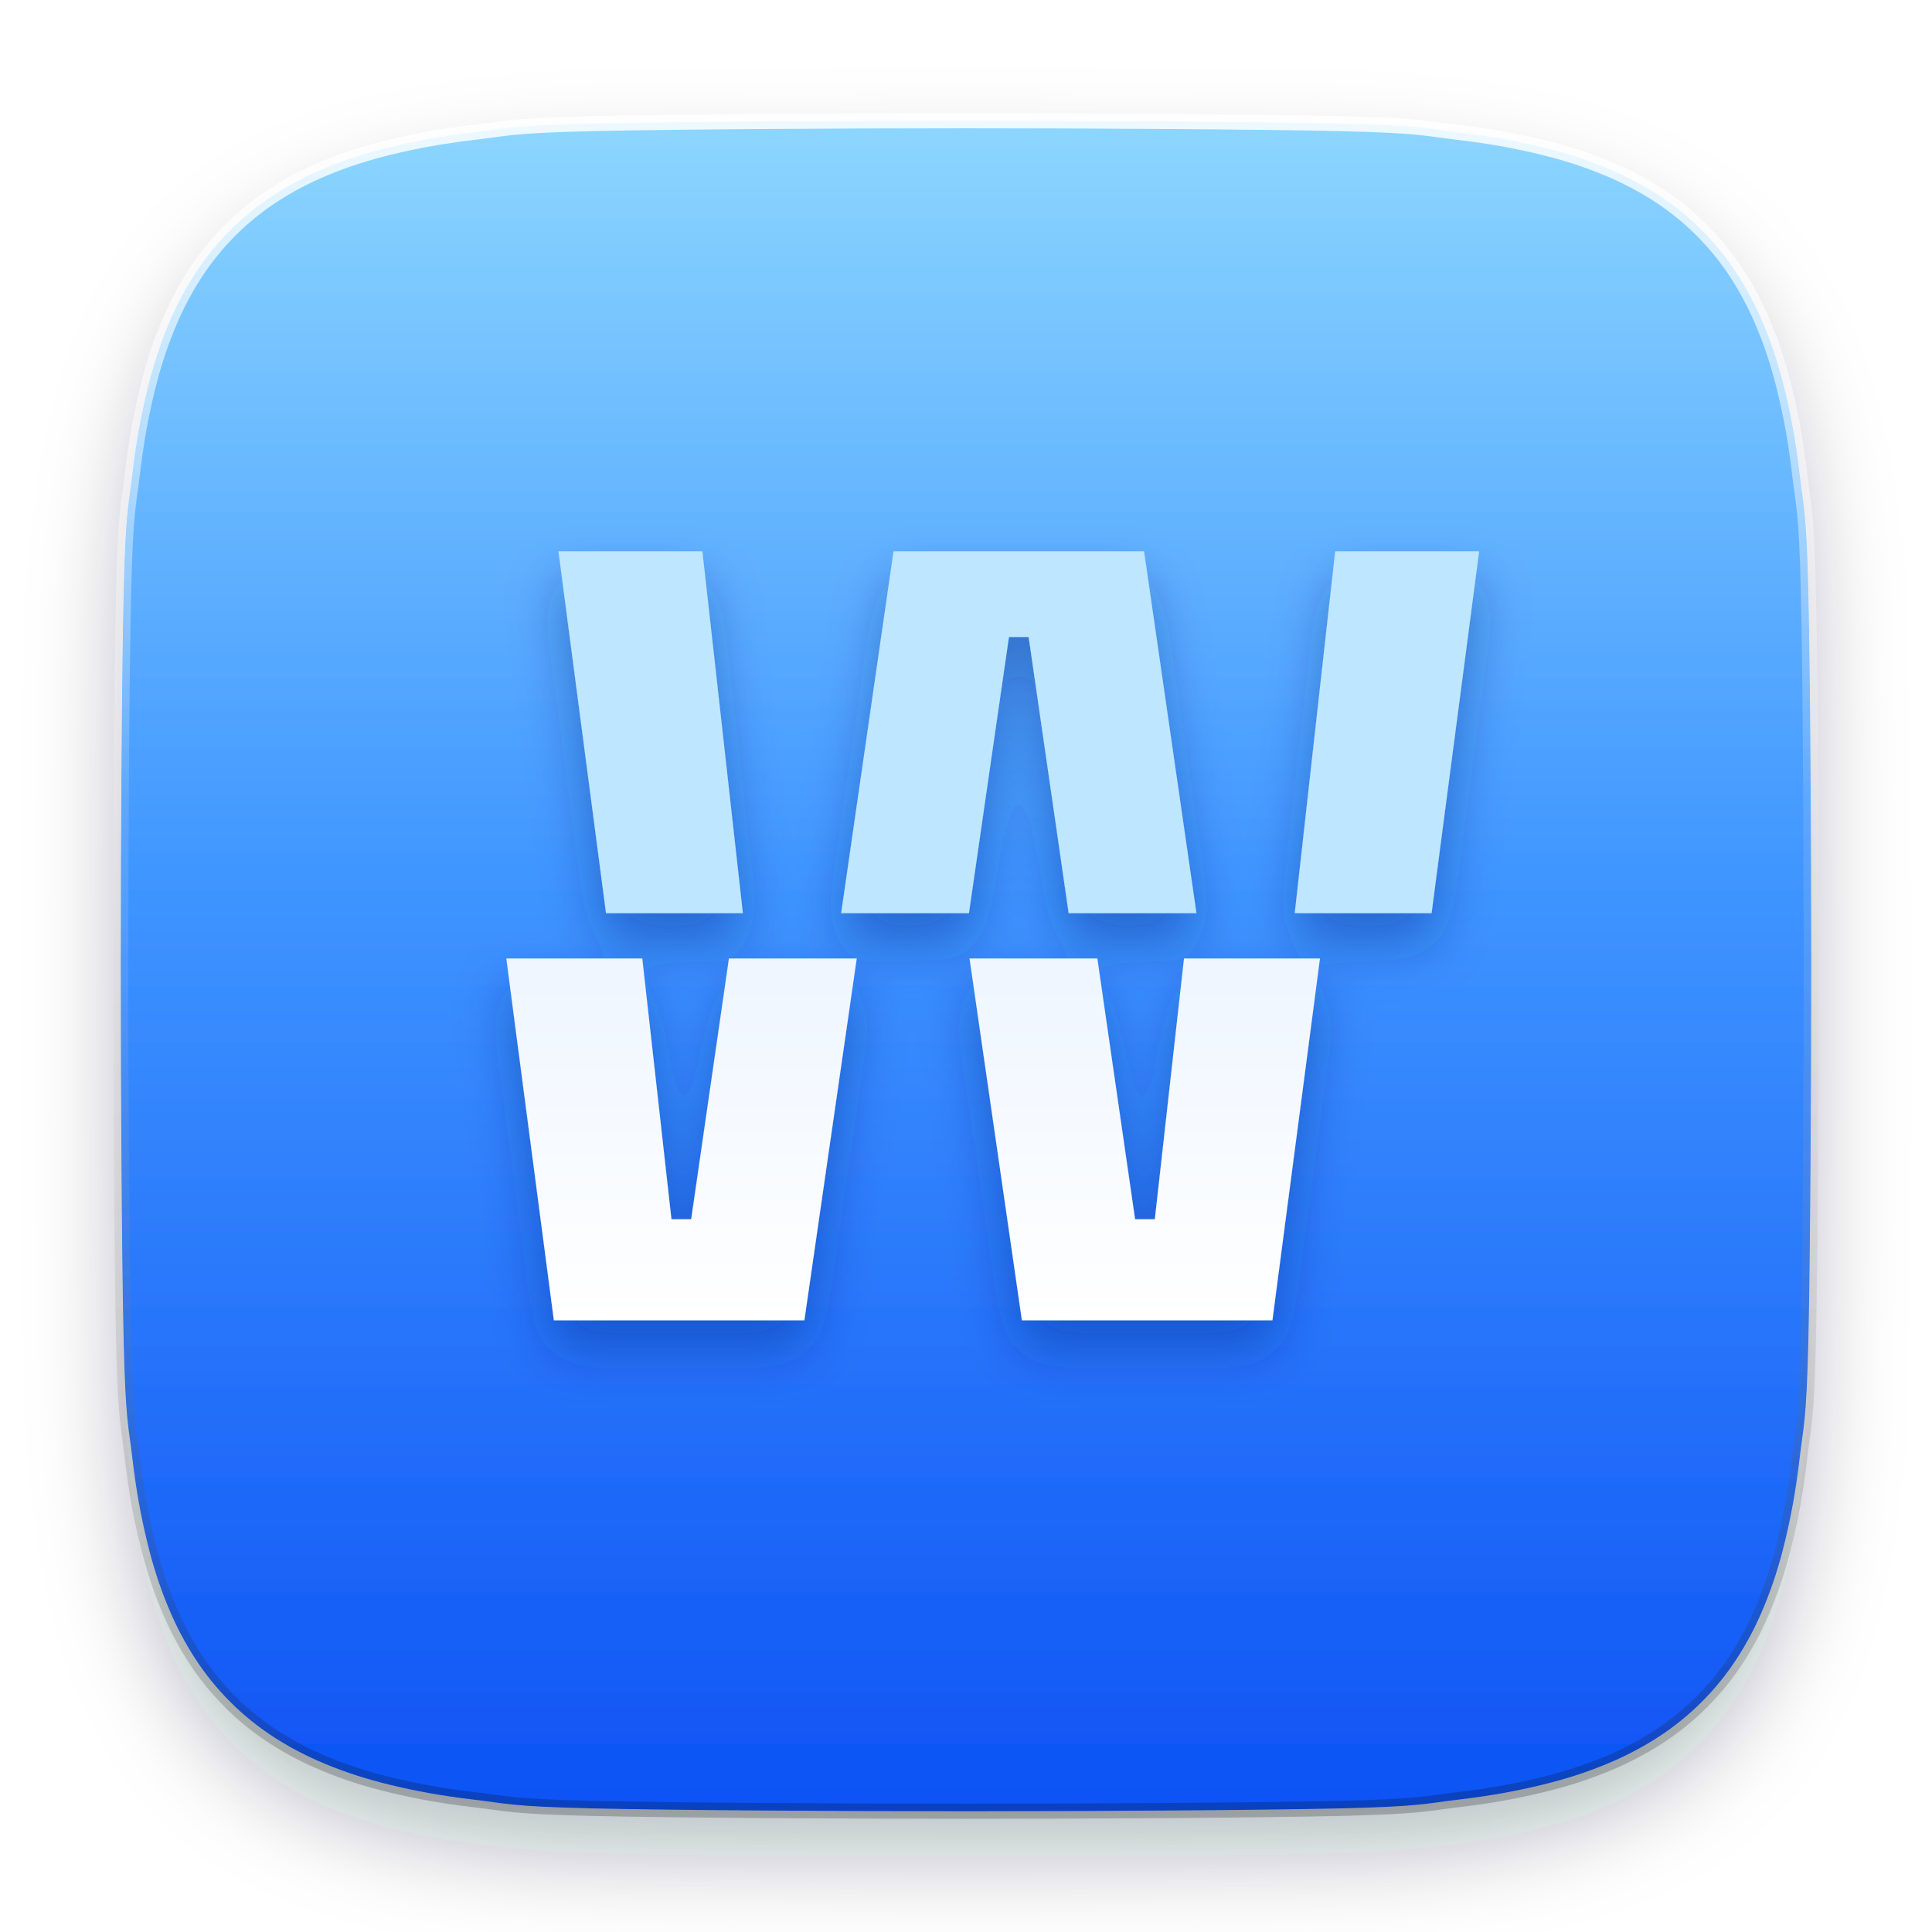
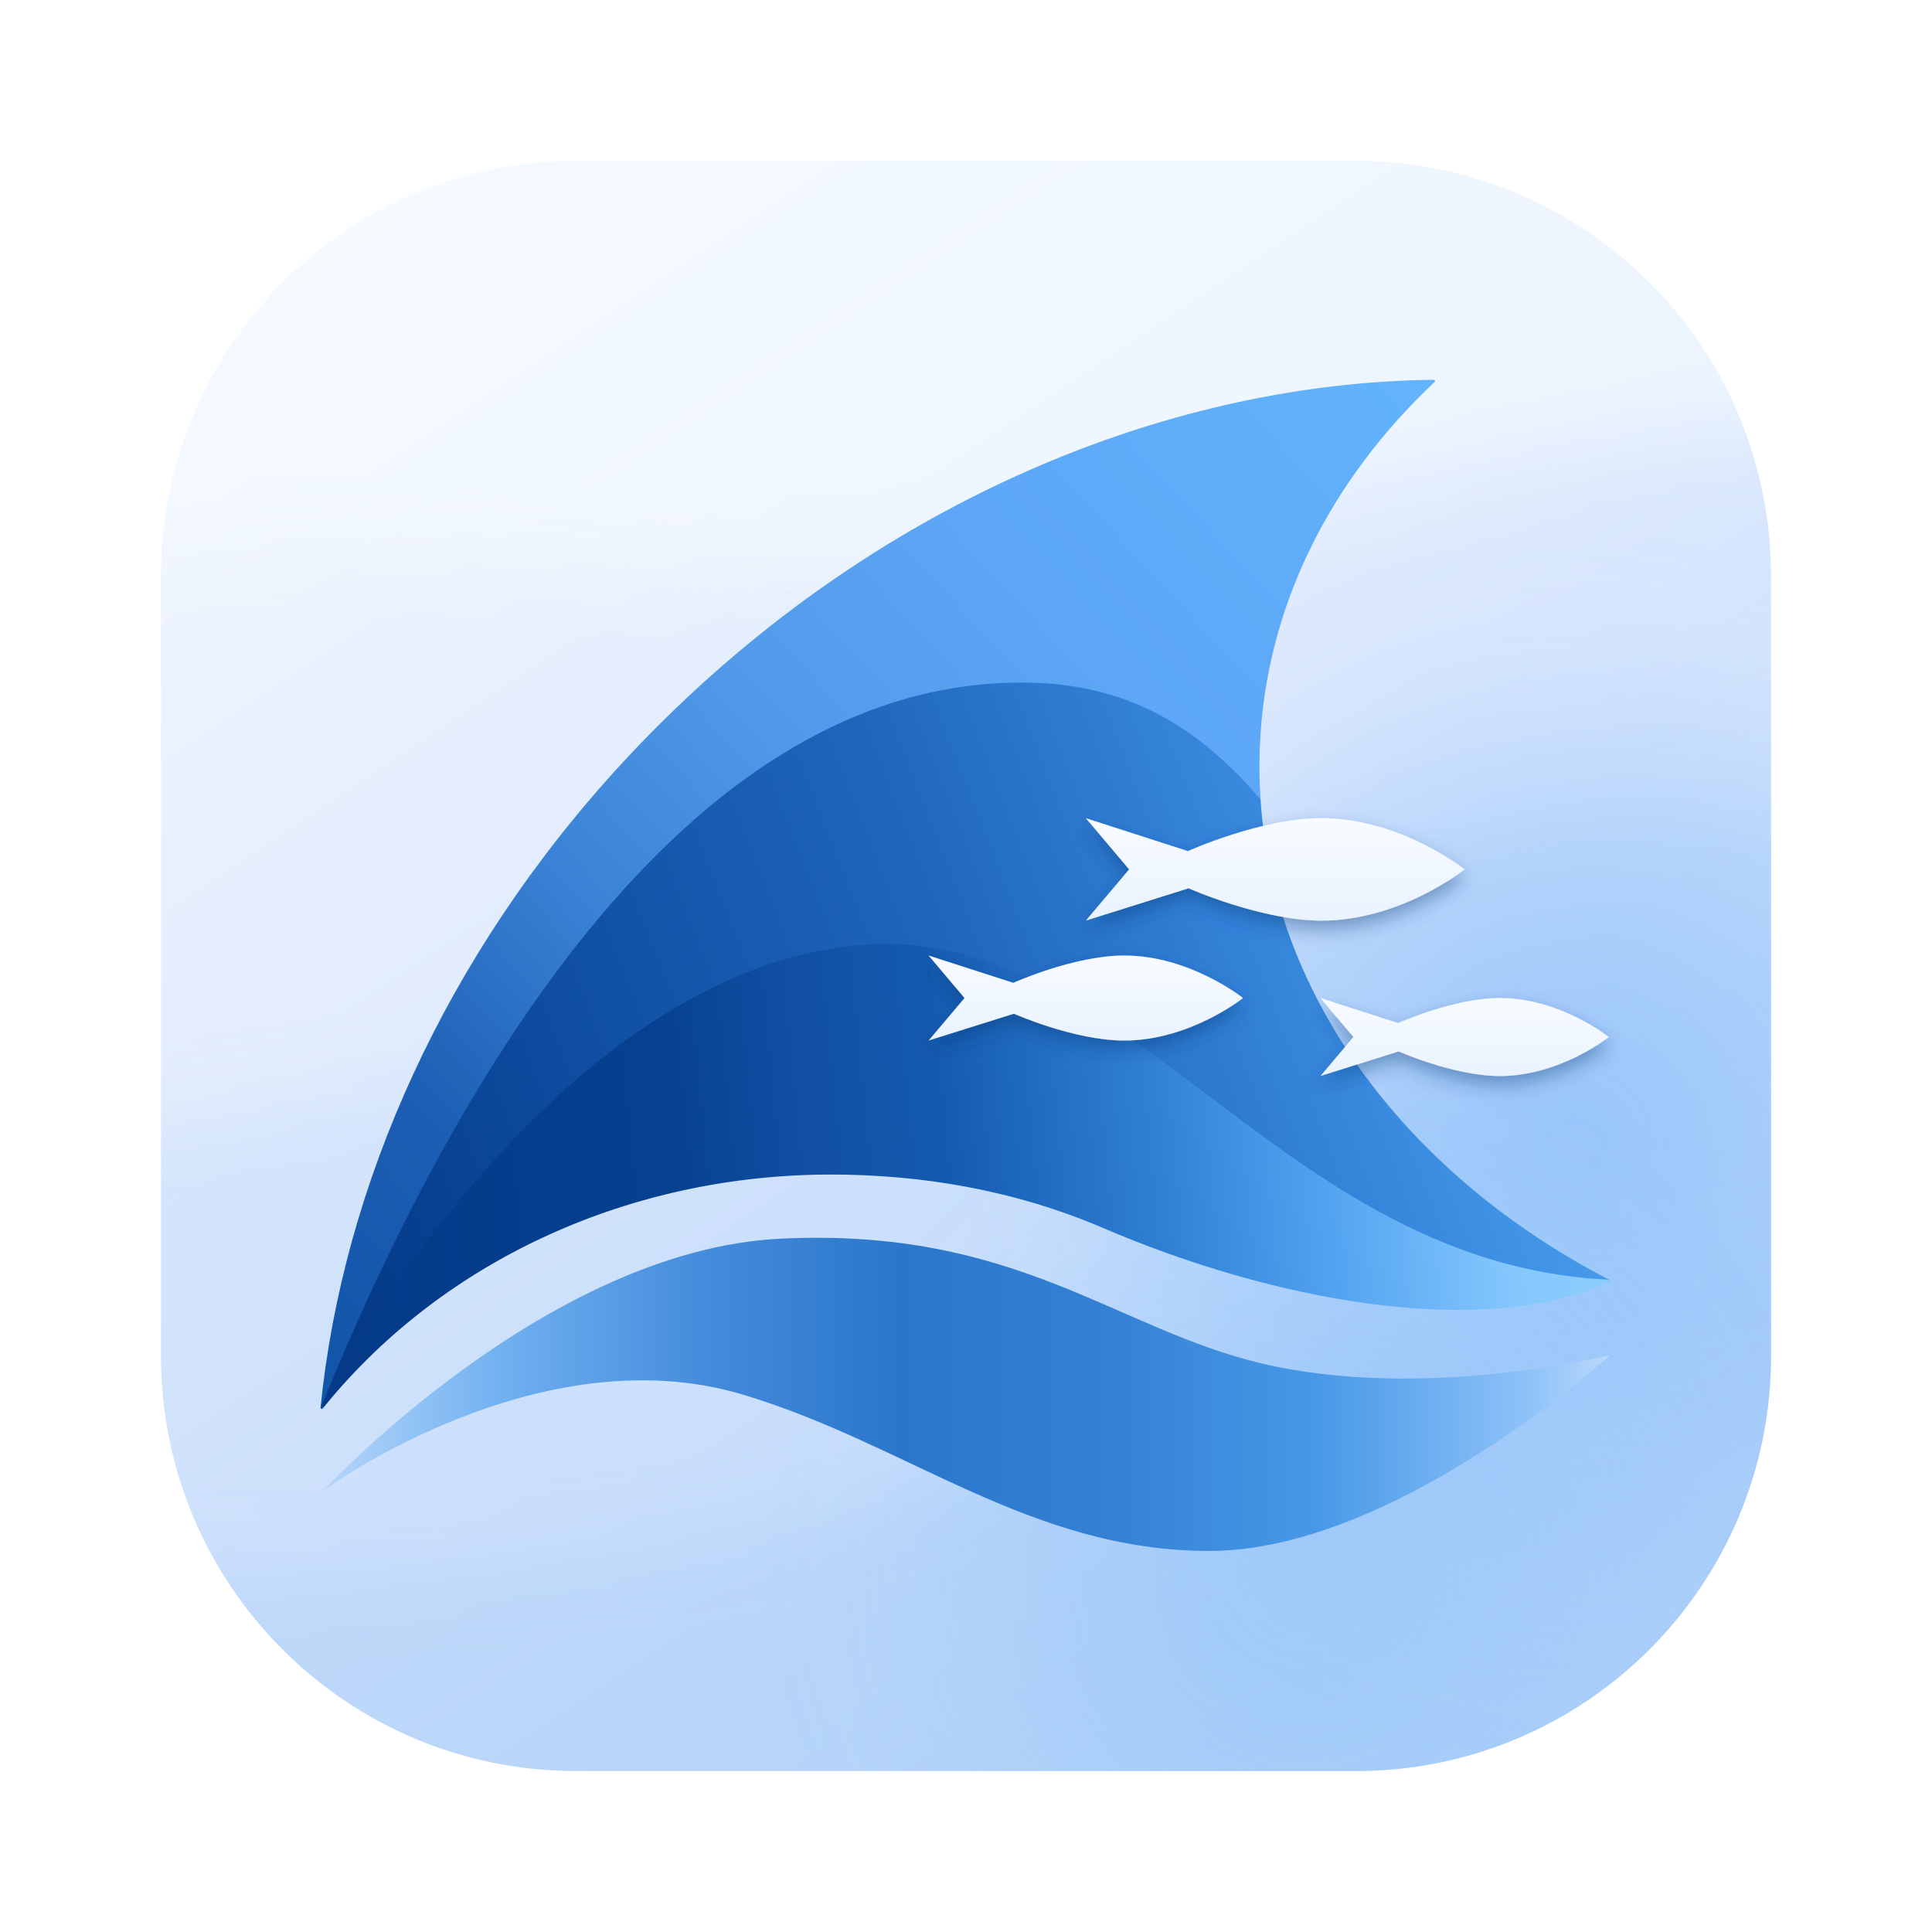
- <svg xmlns="http://www.w3.org/2000/svg" viewBox="0 0 256 256">
+ <svg xmlns="http://www.w3.org/2000/svg" viewBox="0 0 1080 1080" width="1080" height="1080">
  <defs>
-     <clipPath id="tile">
-       <path d="M240.00 128.00 C240.00 144.53 239.87 166.73 239.62 177.60 C239.36 188.47 238.98 188.78 238.46 193.23 C237.94 197.67 237.30 200.99 236.51 204.27 C235.72 207.55 234.81 210.29 233.74 212.88 C232.67 215.47 231.47 217.73 230.10 219.83 C228.72 221.94 227.21 223.79 225.50 225.50 C223.79 227.21 221.94 228.72 219.83 230.10 C217.73 231.47 215.47 232.67 212.88 233.74 C210.29 234.81 207.55 235.72 204.27 236.51 C200.99 237.30 197.67 237.94 193.23 238.46 C188.78 238.98 188.47 239.36 177.60 239.62 C166.73 239.87 144.53 240.00 128.00 240.00 C111.47 240.00 89.27 239.87 78.40 239.62 C67.53 239.36 67.22 238.98 62.77 238.46 C58.33 237.94 55.01 237.30 51.73 236.51 C48.45 235.72 45.71 234.81 43.12 233.74 C40.53 232.67 38.27 231.47 36.17 230.10 C34.06 228.72 32.21 227.21 30.50 225.50 C28.79 223.79 27.28 221.94 25.90 219.83 C24.53 217.73 23.33 215.47 22.26 212.88 C21.19 210.29 20.28 207.55 19.49 204.27 C18.70 200.99 18.06 197.67 17.54 193.23 C17.02 188.78 16.64 188.47 16.38 177.60 C16.13 166.73 16.00 144.53 16.00 128.00 C16.00 111.47 16.13 89.27 16.38 78.40 C16.64 67.53 17.02 67.22 17.54 62.77 C18.06 58.33 18.70 55.01 19.49 51.73 C20.28 48.45 21.19 45.71 22.26 43.12 C23.33 40.53 24.53 38.27 25.90 36.17 C27.28 34.06 28.79 32.21 30.50 30.50 C32.21 28.79 34.06 27.28 36.17 25.90 C38.27 24.53 40.53 23.33 43.12 22.26 C45.71 21.19 48.45 20.28 51.73 19.49 C55.01 18.70 58.33 18.06 62.77 17.54 C67.22 17.02 67.53 16.64 78.40 16.38 C89.27 16.13 111.47 16.00 128.00 16.00 C144.53 16.00 166.73 16.13 177.60 16.38 C188.47 16.64 188.78 17.02 193.23 17.54 C197.67 18.06 200.99 18.70 204.27 19.49 C207.55 20.28 210.29 21.19 212.88 22.26 C215.47 23.33 217.73 24.53 219.83 25.90 C221.94 27.28 223.79 28.79 225.50 30.50 C227.21 32.21 228.72 34.06 230.10 36.17 C231.47 38.27 232.67 40.53 233.74 43.12 C234.81 45.71 235.72 48.45 236.51 51.73 C237.30 55.01 237.94 58.33 238.46 62.77 C238.98 67.22 239.36 67.53 239.62 78.40 C239.87 89.27 240.00 111.47 240.00 128.00Z" />
+     <clipPath id="icon">
+       <rect x="90" y="90" width="900" height="900" rx="232" />
    </clipPath>
-     <filter id="drop" x="-20%" y="-20%" width="140%" height="150%">
-       <feDropShadow dx="0" dy="6" stdDeviation="6" flood-color="#0b1330" flood-opacity=".28" />
+     <filter id="soft" x="-10%" y="-10%" width="120%" height="120%">
+       <feGaussianBlur stdDeviation="22" />
    </filter>
-     <filter id="gd" x="-20%" y="-20%" width="140%" height="150%">
-       <feDropShadow dx="0" dy="4" stdDeviation="3.5" flood-color="#0a2a8a" flood-opacity=".4" />
+     <filter id="fishShadow" x="-20%" y="-40%" width="140%" height="190%">
+       <feDropShadow dx="0" dy="5" stdDeviation="5" flood-color="#06306f" flood-opacity="0.38" />
    </filter>
-     <linearGradient id="tf" x1="0" y1="0" x2="0" y2="1">
-       <stop offset="0" stop-color="#8CD6FF" />
-       <stop offset="0.45" stop-color="#3F95FF" />
-       <stop offset="1" stop-color="#0E52F5" />
+     <filter id="haze" x="-30%" y="-30%" width="160%" height="160%">
+       <feGaussianBlur stdDeviation="30" />
+     </filter>
+     <linearGradient id="bg" x1="250" y1="90" x2="850" y2="990" gradientUnits="userSpaceOnUse">
+       <stop offset="0" stop-color="#f2f7fe" />
+       <stop offset="0.45" stop-color="#dde9fd" />
+       <stop offset="1" stop-color="#bbd8fb" />
    </linearGradient>
-     <linearGradient id="wh" x1="0" y1="0" x2="0" y2="1">
-       <stop offset="0" stop-color="#fff" />
-       <stop offset="1" stop-color="#DCEBFF" />
+     <linearGradient id="finOuter" x1="800" y1="213" x2="181" y2="786" gradientUnits="userSpaceOnUse">
+       <stop offset="0" stop-color="#62b3fd" />
+       <stop offset="0.28" stop-color="#5da7f6" />
+       <stop offset="0.47" stop-color="#519ae9" />
+       <stop offset="0.65" stop-color="#3981d4" />
+       <stop offset="0.82" stop-color="#1b5eb3" />
+       <stop offset="1" stop-color="#1254a8" />
    </linearGradient>
-     <linearGradient id="rim" x1="0" y1="0" x2="0" y2="1">
-       <stop offset="0" stop-color="#fff" stop-opacity="0.85" />
-       <stop offset=".4" stop-color="#fff" stop-opacity=".12" />
-       <stop offset="1" stop-color="#000" stop-opacity=".22" />
+     <linearGradient id="finInner" x1="190" y1="700" x2="880" y2="430" gradientUnits="userSpaceOnUse">
+       <stop offset="0" stop-color="#043a88" />
+       <stop offset="0.25" stop-color="#1050a4" />
+       <stop offset="0.5" stop-color="#1e65bb" />
+       <stop offset="0.72" stop-color="#3383d9" />
+       <stop offset="1" stop-color="#53aaf6" />
    </linearGradient>
+     <linearGradient id="finLow" x1="180" y1="720" x2="900" y2="650" gradientUnits="userSpaceOnUse">
+       <stop offset="0" stop-color="#043a88" />
+       <stop offset="0.27" stop-color="#06408f" />
+       <stop offset="0.38" stop-color="#114fa3" />
+       <stop offset="0.49" stop-color="#145bb0" />
+       <stop offset="0.65" stop-color="#2f80d5" />
+       <stop offset="0.78" stop-color="#52a3f0" />
+       <stop offset="0.92" stop-color="#86c8fd" />
+       <stop offset="1" stop-color="#8ccdfd" />
+     </linearGradient>
+     <linearGradient id="wave" x1="180" y1="0" x2="900" y2="0" gradientUnits="userSpaceOnUse">
+       <stop offset="0" stop-color="#b5d6fa" />
+       <stop offset="0.14" stop-color="#70b0f0" />
+       <stop offset="0.3" stop-color="#438bdb" />
+       <stop offset="0.45" stop-color="#2b76cb" />
+       <stop offset="0.61" stop-color="#3481d4" />
+       <stop offset="0.77" stop-color="#4798e7" />
+       <stop offset="0.94" stop-color="#8fc3f8" />
+       <stop offset="1" stop-color="#bbd8fb" />
+     </linearGradient>
+     <linearGradient id="bandX" x1="180" y1="0" x2="900" y2="0" gradientUnits="userSpaceOnUse">
+       <stop offset="0" stop-color="#cfe3fc" stop-opacity="0" />
+       <stop offset="0.2" stop-color="#c8defb" stop-opacity="0.85" />
+       <stop offset="0.85" stop-color="#bfd9fb" stop-opacity="0.85" />
+       <stop offset="1" stop-color="#bfd9fb" stop-opacity="0" />
+     </linearGradient>
+     <linearGradient id="fish" x1="0" y1="0" x2="0" y2="1">
+       <stop offset="0" stop-color="#f8fbff" />
+       <stop offset="1" stop-color="#e9f3fe" />
+     </linearGradient>
+     <radialGradient id="haze1" cx="880" cy="640" r="300" gradientUnits="userSpaceOnUse">
+       <stop offset="0" stop-color="#8dc0fa" stop-opacity="0.85" />
+       <stop offset="1" stop-color="#8dc0fa" stop-opacity="0" />
+     </radialGradient>
+     <radialGradient id="haze2" cx="730" cy="880" r="260" gradientUnits="userSpaceOnUse">
+       <stop offset="0" stop-color="#8ec2f8" stop-opacity="0.6" />
+       <stop offset="1" stop-color="#8ec2f8" stop-opacity="0" />
+     </radialGradient>
  </defs>
-   <g filter="url(#drop)">
-     <path d="M240.00 128.00 C240.00 144.53 239.87 166.73 239.62 177.60 C239.36 188.47 238.98 188.78 238.46 193.23 C237.94 197.67 237.30 200.99 236.51 204.27 C235.72 207.55 234.81 210.29 233.74 212.88 C232.67 215.47 231.47 217.73 230.10 219.83 C228.72 221.94 227.21 223.79 225.50 225.50 C223.79 227.21 221.94 228.72 219.83 230.10 C217.73 231.47 215.47 232.67 212.88 233.74 C210.29 234.81 207.55 235.72 204.27 236.51 C200.99 237.30 197.67 237.94 193.23 238.46 C188.78 238.98 188.47 239.36 177.60 239.62 C166.73 239.87 144.53 240.00 128.00 240.00 C111.47 240.00 89.27 239.87 78.40 239.62 C67.53 239.36 67.22 238.98 62.77 238.46 C58.33 237.94 55.01 237.30 51.73 236.51 C48.45 235.72 45.71 234.81 43.12 233.74 C40.53 232.67 38.27 231.47 36.17 230.10 C34.06 228.72 32.21 227.21 30.50 225.50 C28.79 223.79 27.28 221.94 25.90 219.83 C24.53 217.73 23.33 215.47 22.26 212.88 C21.19 210.29 20.28 207.55 19.49 204.27 C18.70 200.99 18.06 197.67 17.54 193.23 C17.02 188.78 16.64 188.47 16.38 177.60 C16.13 166.73 16.00 144.53 16.00 128.00 C16.00 111.47 16.13 89.27 16.38 78.40 C16.64 67.53 17.02 67.22 17.54 62.77 C18.06 58.33 18.70 55.01 19.49 51.73 C20.28 48.45 21.19 45.71 22.26 43.12 C23.33 40.53 24.53 38.27 25.90 36.17 C27.28 34.06 28.79 32.21 30.50 30.50 C32.21 28.79 34.06 27.28 36.17 25.90 C38.27 24.53 40.53 23.33 43.12 22.26 C45.71 21.19 48.45 20.28 51.73 19.49 C55.01 18.70 58.33 18.06 62.77 17.54 C67.22 17.02 67.53 16.64 78.40 16.38 C89.27 16.13 111.47 16.00 128.00 16.00 C144.53 16.00 166.73 16.13 177.60 16.38 C188.47 16.64 188.78 17.02 193.23 17.54 C197.67 18.06 200.99 18.70 204.27 19.49 C207.55 20.28 210.29 21.19 212.88 22.26 C215.47 23.33 217.73 24.53 219.83 25.90 C221.94 27.28 223.79 28.79 225.50 30.50 C227.21 32.21 228.72 34.06 230.10 36.17 C231.47 38.27 232.67 40.53 233.74 43.12 C234.81 45.71 235.72 48.45 236.51 51.73 C237.30 55.01 237.94 58.33 238.46 62.77 C238.98 67.22 239.36 67.53 239.62 78.40 C239.87 89.27 240.00 111.47 240.00 128.00Z" fill="url(#tf)" />
-   </g>
-   <path d="M240.00 128.00 C240.00 144.53 239.87 166.73 239.62 177.60 C239.36 188.47 238.98 188.78 238.46 193.23 C237.94 197.67 237.30 200.99 236.51 204.27 C235.72 207.55 234.81 210.29 233.74 212.88 C232.67 215.47 231.47 217.73 230.10 219.83 C228.72 221.94 227.21 223.79 225.50 225.50 C223.79 227.21 221.94 228.72 219.83 230.10 C217.73 231.47 215.47 232.67 212.88 233.74 C210.29 234.81 207.55 235.72 204.27 236.51 C200.99 237.30 197.67 237.94 193.23 238.46 C188.78 238.98 188.47 239.36 177.60 239.62 C166.73 239.87 144.53 240.00 128.00 240.00 C111.47 240.00 89.27 239.87 78.40 239.62 C67.53 239.36 67.22 238.98 62.77 238.46 C58.33 237.94 55.01 237.30 51.73 236.51 C48.45 235.72 45.71 234.81 43.12 233.74 C40.53 232.67 38.27 231.47 36.17 230.10 C34.06 228.72 32.21 227.21 30.50 225.50 C28.79 223.79 27.28 221.94 25.90 219.83 C24.53 217.73 23.33 215.47 22.26 212.88 C21.19 210.29 20.28 207.55 19.49 204.27 C18.70 200.99 18.06 197.67 17.54 193.23 C17.02 188.78 16.64 188.47 16.38 177.60 C16.13 166.73 16.00 144.53 16.00 128.00 C16.00 111.47 16.13 89.27 16.38 78.40 C16.64 67.53 17.02 67.22 17.54 62.77 C18.06 58.33 18.70 55.01 19.49 51.73 C20.28 48.45 21.19 45.71 22.26 43.12 C23.33 40.53 24.53 38.27 25.90 36.17 C27.28 34.06 28.79 32.21 30.50 30.50 C32.21 28.79 34.06 27.28 36.17 25.90 C38.27 24.53 40.53 23.33 43.12 22.26 C45.71 21.19 48.45 20.28 51.73 19.49 C55.01 18.70 58.33 18.06 62.77 17.54 C67.22 17.02 67.53 16.64 78.40 16.38 C89.27 16.13 111.47 16.00 128.00 16.00 C144.53 16.00 166.73 16.13 177.60 16.38 C188.47 16.64 188.78 17.02 193.23 17.54 C197.67 18.06 200.99 18.70 204.27 19.49 C207.55 20.28 210.29 21.19 212.88 22.26 C215.47 23.33 217.73 24.53 219.83 25.90 C221.94 27.28 223.79 28.79 225.50 30.50 C227.21 32.21 228.72 34.06 230.10 36.17 C231.47 38.27 232.67 40.53 233.74 43.12 C234.81 45.71 235.72 48.45 236.51 51.73 C237.30 55.01 237.94 58.33 238.46 62.77 C238.98 67.22 239.36 67.53 239.62 78.40 C239.87 89.27 240.00 111.47 240.00 128.00Z" fill="none" stroke="url(#rim)" stroke-width="2" />
-   <g clip-path="url(#tile)">
-     <defs>
-       <clipPath id="t">
-         <rect x="0" y="0" width="256" height="121" />
-       </clipPath>
-       <clipPath id="b">
-         <rect x="0" y="127" width="256" height="129" />
-       </clipPath>
-     </defs>
-     <g filter="url(#gd)">
-       <g clip-path="url(#b)">
-         <g transform="translate(-7 0)">
-           <path d="M122 0 30 700H161L229 92H247L335 700H563L651 92H669L737 700H868L776 0H548L458 622H440L350 0Z" transform="translate(62.63 174.95) scale(0.14558 -0.14558)" fill="url(#wh)" />
-         </g>
-       </g>
-       <g clip-path="url(#t)">
-         <g transform="translate(7 0)">
-           <path d="M122 0 30 700H161L229 92H247L335 700H563L651 92H669L737 700H868L776 0H548L458 622H440L350 0Z" transform="translate(62.63 174.95) scale(0.14558 -0.14558)" fill="#BFE6FF" />
-         </g>
+   <g clip-path="url(#icon)">
+     <rect width="1080" height="1080" fill="url(#bg)" />
+     <g filter="url(#soft)">
+       <path d="M0 330 C200 270 380 360 640 300 S960 230 1080 250 V0 H0 Z" fill="#f7fbff" opacity="0.6" />
+       <path d="M1080 470 C940 430 820 470 700 500 S380 600 0 640 V1080 H1080 Z" fill="#a9ccf8" opacity="0.22" />
+       <path d="M1080 700 C900 690 760 760 560 820 S160 900 0 860 V1080 H1080 Z" fill="#9cc4f6" opacity="0.26" />
+     </g>
+     <circle cx="880" cy="640" r="300" fill="url(#haze1)" filter="url(#haze)" />
+     <circle cx="730" cy="880" r="260" fill="url(#haze2)" filter="url(#haze)" />
+     <g>
+       <path d="M377.537 397.163 C502.071 277.143 657.162 214.627 801.482 213.013 C742.975 268.087 706.564 339.183 703.529 417.904 C703.15 427.738 703.3 437.494 703.957 447.153 C670.897 408.612 632.389 383.378 575.501 382.303 C387.379 378.748 256.45 599.528 180.579 785.616 L180.956 785.58 C180.599 786.018 180.242 786.457 179.887 786.897 C192.365 662.741 249.487 534.231 348.172 427.183 C357.583 416.974 367.372 406.96 377.537 397.163 Z" fill="url(#finOuter)" stroke="url(#finOuter)" stroke-width="1.4" stroke-linejoin="round" />
+       <path d="M180.579 785.616 C256.45 599.528 387.379 378.748 575.501 382.303 C632.389 383.378 670.897 408.612 703.957 447.153 C711.576 559.126 787.441 658.122 899.351 716.078 C712.862 707.158 630.423 514.217 478.051 529.215 C349.017 541.916 238.029 679.543 180.579 785.616 Z" fill="url(#finInner)" stroke="url(#finInner)" stroke-width="1.4" stroke-linejoin="round" />
+       <path d="M478.051 529.215 C630.423 514.217 712.862 707.158 899.351 716.078 C826.819 748.447 710.517 725.948 617.099 685.883 C567.219 664.49 514.996 655.879 464.569 655.879 L464.569 655.879 C353.076 655.879 248.266 703.008 180.956 785.58 L180.956 785.58 L180.579 785.616 C238.029 679.543 349.017 541.916 478.051 529.215 Z" fill="url(#finLow)" stroke="url(#finLow)" stroke-width="1.4" stroke-linejoin="round" />
+       <path d="M180.649 833.341 C180.649 833.341 305.075 698.639 436.68 692.398 C568.215 686.161 623.201 742.733 705.307 762.178 C795.891 783.631 900.113 757.49 900.113 757.49 C900.113 757.49 780.281 866.987 676.057 866.987 C575.891 866.987 507.865 807.495 415.634 779.696 C300.379 744.956 180.649 833.341 180.649 833.341 Z" fill="url(#wave)" />
+       <g fill="url(#fish)" filter="url(#fishShadow)">
+         <path d="M539.177 557.902 L519.082 534.13 L566.466 549.41 C566.466 549.41 600.181 534.13 628.489 534.13 C665.152 534.13 694.872 557.902 694.872 557.902 C694.872 557.902 665.152 581.673 628.489 581.673 C600.47 581.673 566.763 566.666 566.763 566.666 L519.082 581.673 Z" />
+         <path d="M756.571 579.701 L738.143 557.902 L781.597 571.914 C781.597 571.914 812.515 557.902 838.474 557.902 C872.096 557.902 899.351 579.701 899.351 579.701 C899.351 579.701 872.096 601.501 838.474 601.501 C812.78 601.501 781.869 587.738 781.869 587.738 L738.143 601.501 Z" />
+         <path d="M631.185 485.993 L606.977 457.356 L664.06 475.764 C664.06 475.764 704.675 457.356 738.777 457.356 C782.943 457.356 818.747 485.993 818.747 485.993 C818.747 485.993 782.943 514.63 738.777 514.63 C705.023 514.63 664.417 496.551 664.417 496.551 L606.977 514.63 Z" />
      </g>
    </g>
  </g>
</svg>
